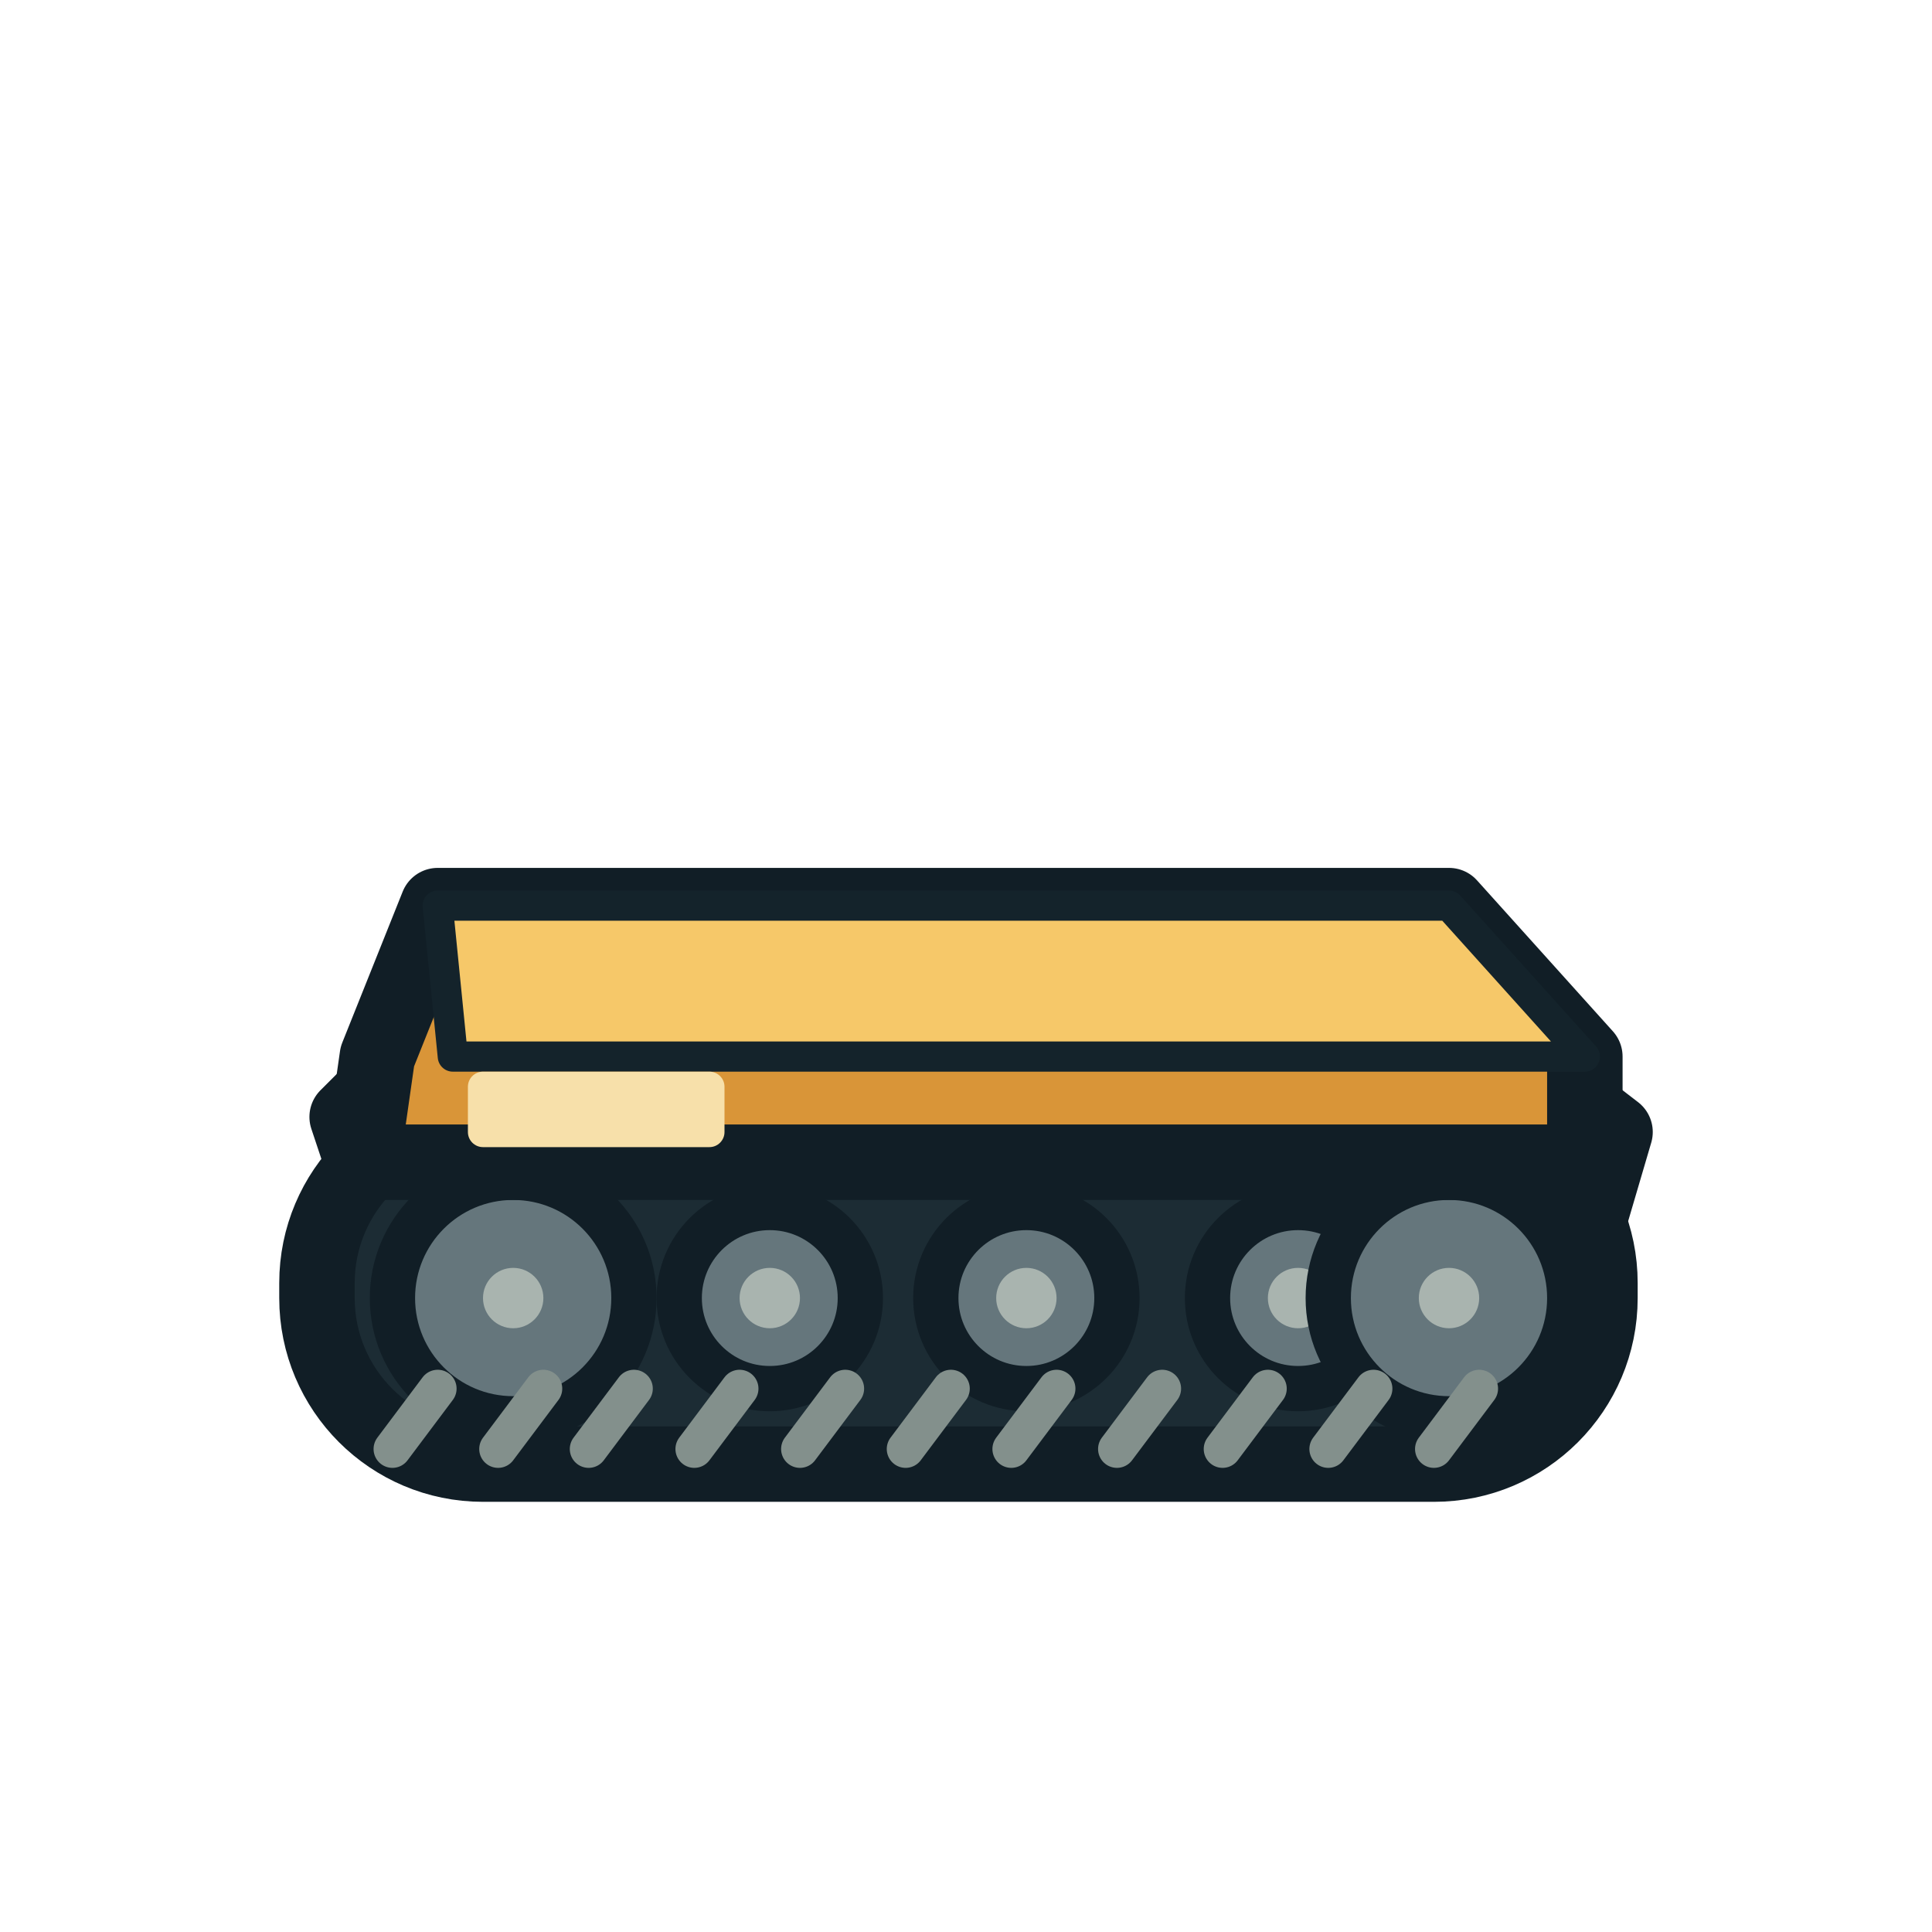
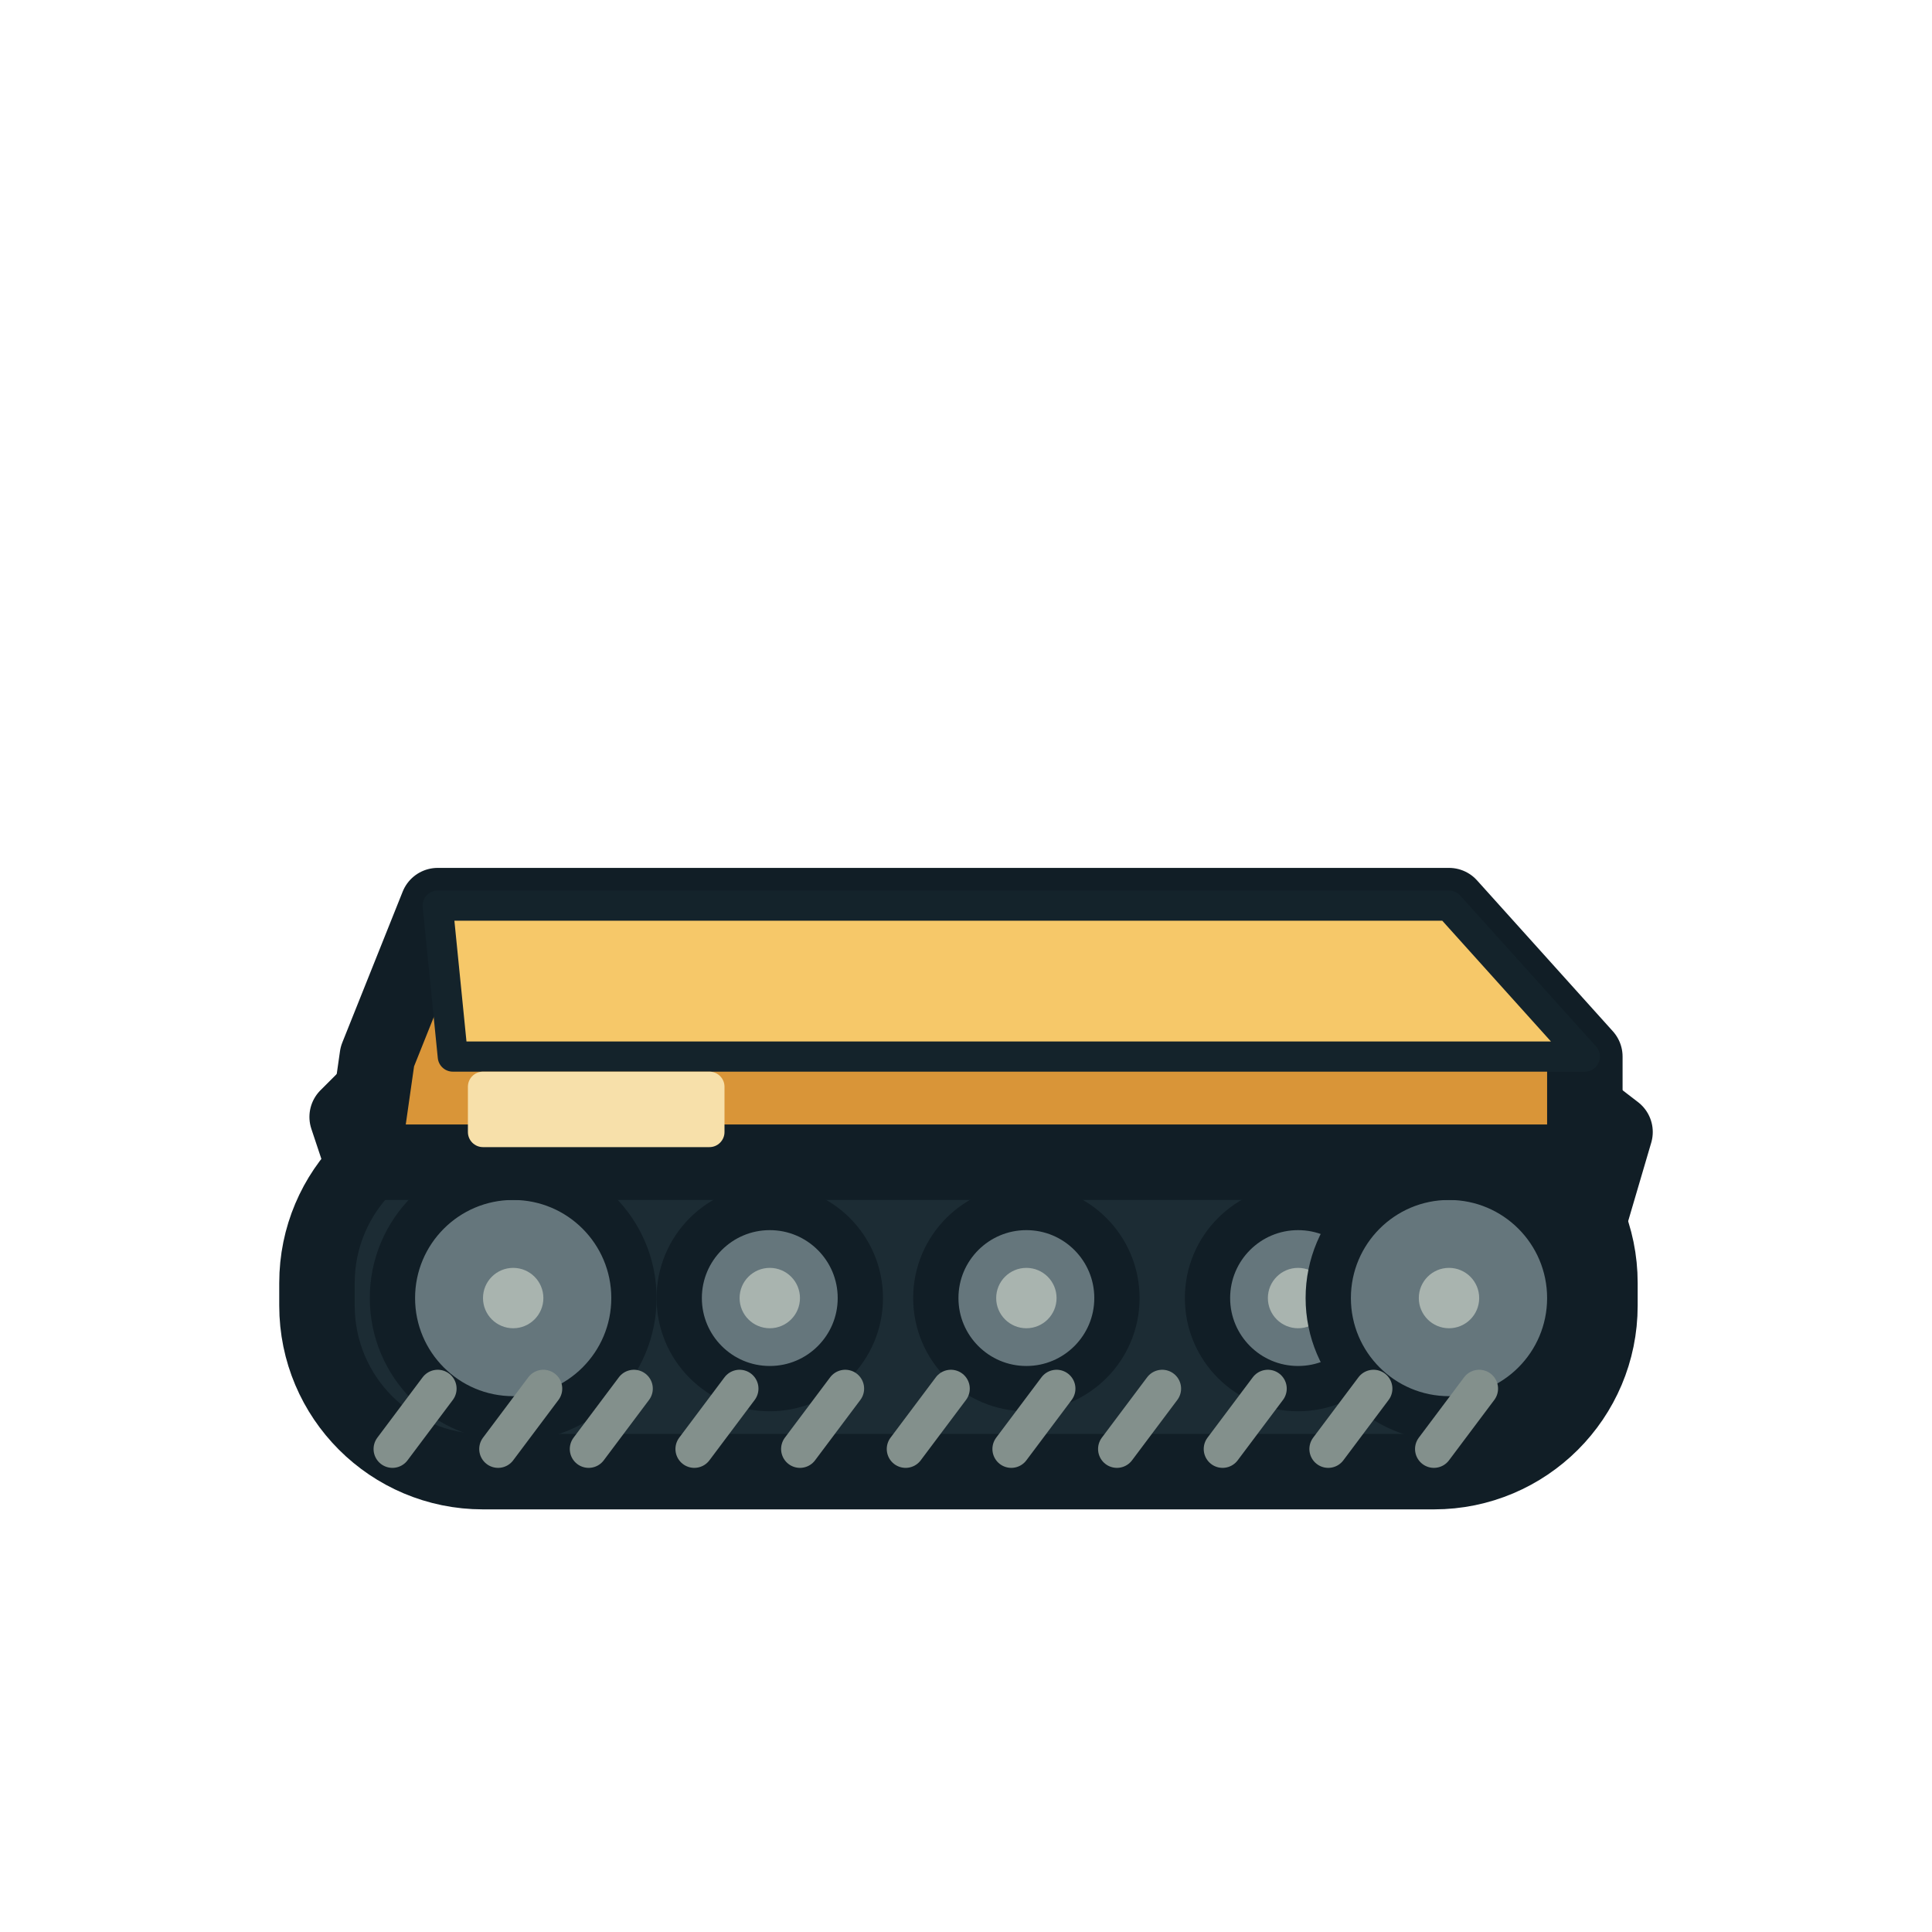
<svg xmlns="http://www.w3.org/2000/svg" width="128" height="128" viewBox="0 0 128 128">
  <g stroke-linecap="round" stroke-linejoin="round">
    <g transform="translate(0 -5)">
      <g id="undercarriage" data-layer="undercarriage">
        <path d="M23 79 L32 70 H94 L107 80 L102 97 H29 Z" fill="#344853" stroke="#111e26" stroke-width="5" />
      </g>
      <g id="track" data-layer="track">
-         <rect x="21" y="79" width="85" height="23" rx="11" fill="#1c2c34" stroke="#111e26" stroke-width="5" />
+         <rect x="21" y="79" width="85" height="23.5" rx="11" fill="#1c2c34" stroke="#111e26" stroke-width="5" />
      </g>
      <circle cx="34" cy="91" r="8" fill="#65767c" stroke="#111e26" stroke-width="3" />
      <circle cx="34" cy="91" r="2" fill="#a9b4af" stroke="none" stroke-width="0" />
      <circle cx="51" cy="91" r="6" fill="#65767c" stroke="#111e26" stroke-width="3" />
      <circle cx="51" cy="91" r="2" fill="#a9b4af" stroke="none" stroke-width="0" />
      <circle cx="68" cy="91" r="6" fill="#65767c" stroke="#111e26" stroke-width="3" />
      <circle cx="68" cy="91" r="2" fill="#a9b4af" stroke="none" stroke-width="0" />
      <circle cx="86" cy="91" r="6" fill="#65767c" stroke="#111e26" stroke-width="3" />
      <circle cx="86" cy="91" r="2" fill="#a9b4af" stroke="none" stroke-width="0" />
      <circle cx="96" cy="91" r="8" fill="#65767c" stroke="#111e26" stroke-width="3" />
      <circle cx="96" cy="91" r="2" fill="#a9b4af" stroke="none" stroke-width="0" />
      <path d="M39 79 l3 4 M39 101 l3 -4" fill="none" stroke="#83908c" stroke-width="2.5" />
      <path d="M46 79 l3 4 M46 101 l3 -4" fill="none" stroke="#83908c" stroke-width="2.5" />
      <path d="M53 79 l3 4 M53 101 l3 -4" fill="none" stroke="#83908c" stroke-width="2.5" />
      <path d="M60 79 l3 4 M60 101 l3 -4" fill="none" stroke="#83908c" stroke-width="2.5" />
      <path d="M67 79 l3 4 M67 101 l3 -4" fill="none" stroke="#83908c" stroke-width="2.5" />
      <path d="M74 79 l3 4 M74 101 l3 -4" fill="none" stroke="#83908c" stroke-width="2.5" />
      <path d="M81 79 l3 4 M81 101 l3 -4" fill="none" stroke="#83908c" stroke-width="2.5" />
      <path d="M88 79 l3 4 M88 101 l3 -4" fill="none" stroke="#83908c" stroke-width="2.5" />
      <path d="M95 79 l3 4 M95 101 l3 -4" fill="none" stroke="#83908c" stroke-width="2.5" />
      <path d="M26 79 l3 4 M26 101 l3 -4" fill="none" stroke="#83908c" stroke-width="2.5" />
      <path d="M33 79 l3 4 M33 101 l3 -4" fill="none" stroke="#83908c" stroke-width="2.5" />
      <g id="chassis" data-layer="chassis">
        <path d="M25 75 L29 65 H96 L105 75 V82 H24 Z" fill="#d99538" stroke="#111e26" stroke-width="5" />
        <path d="M29 65 H96 L105 75 H30 Z" fill="#f6c869" stroke="#14232b" stroke-width="2" />
        <rect x="31" y="76" width="17" height="5" rx="1" fill="#f7e0aa" stroke="none" stroke-width="0" />
      </g>
    </g>
  </g>
</svg>
